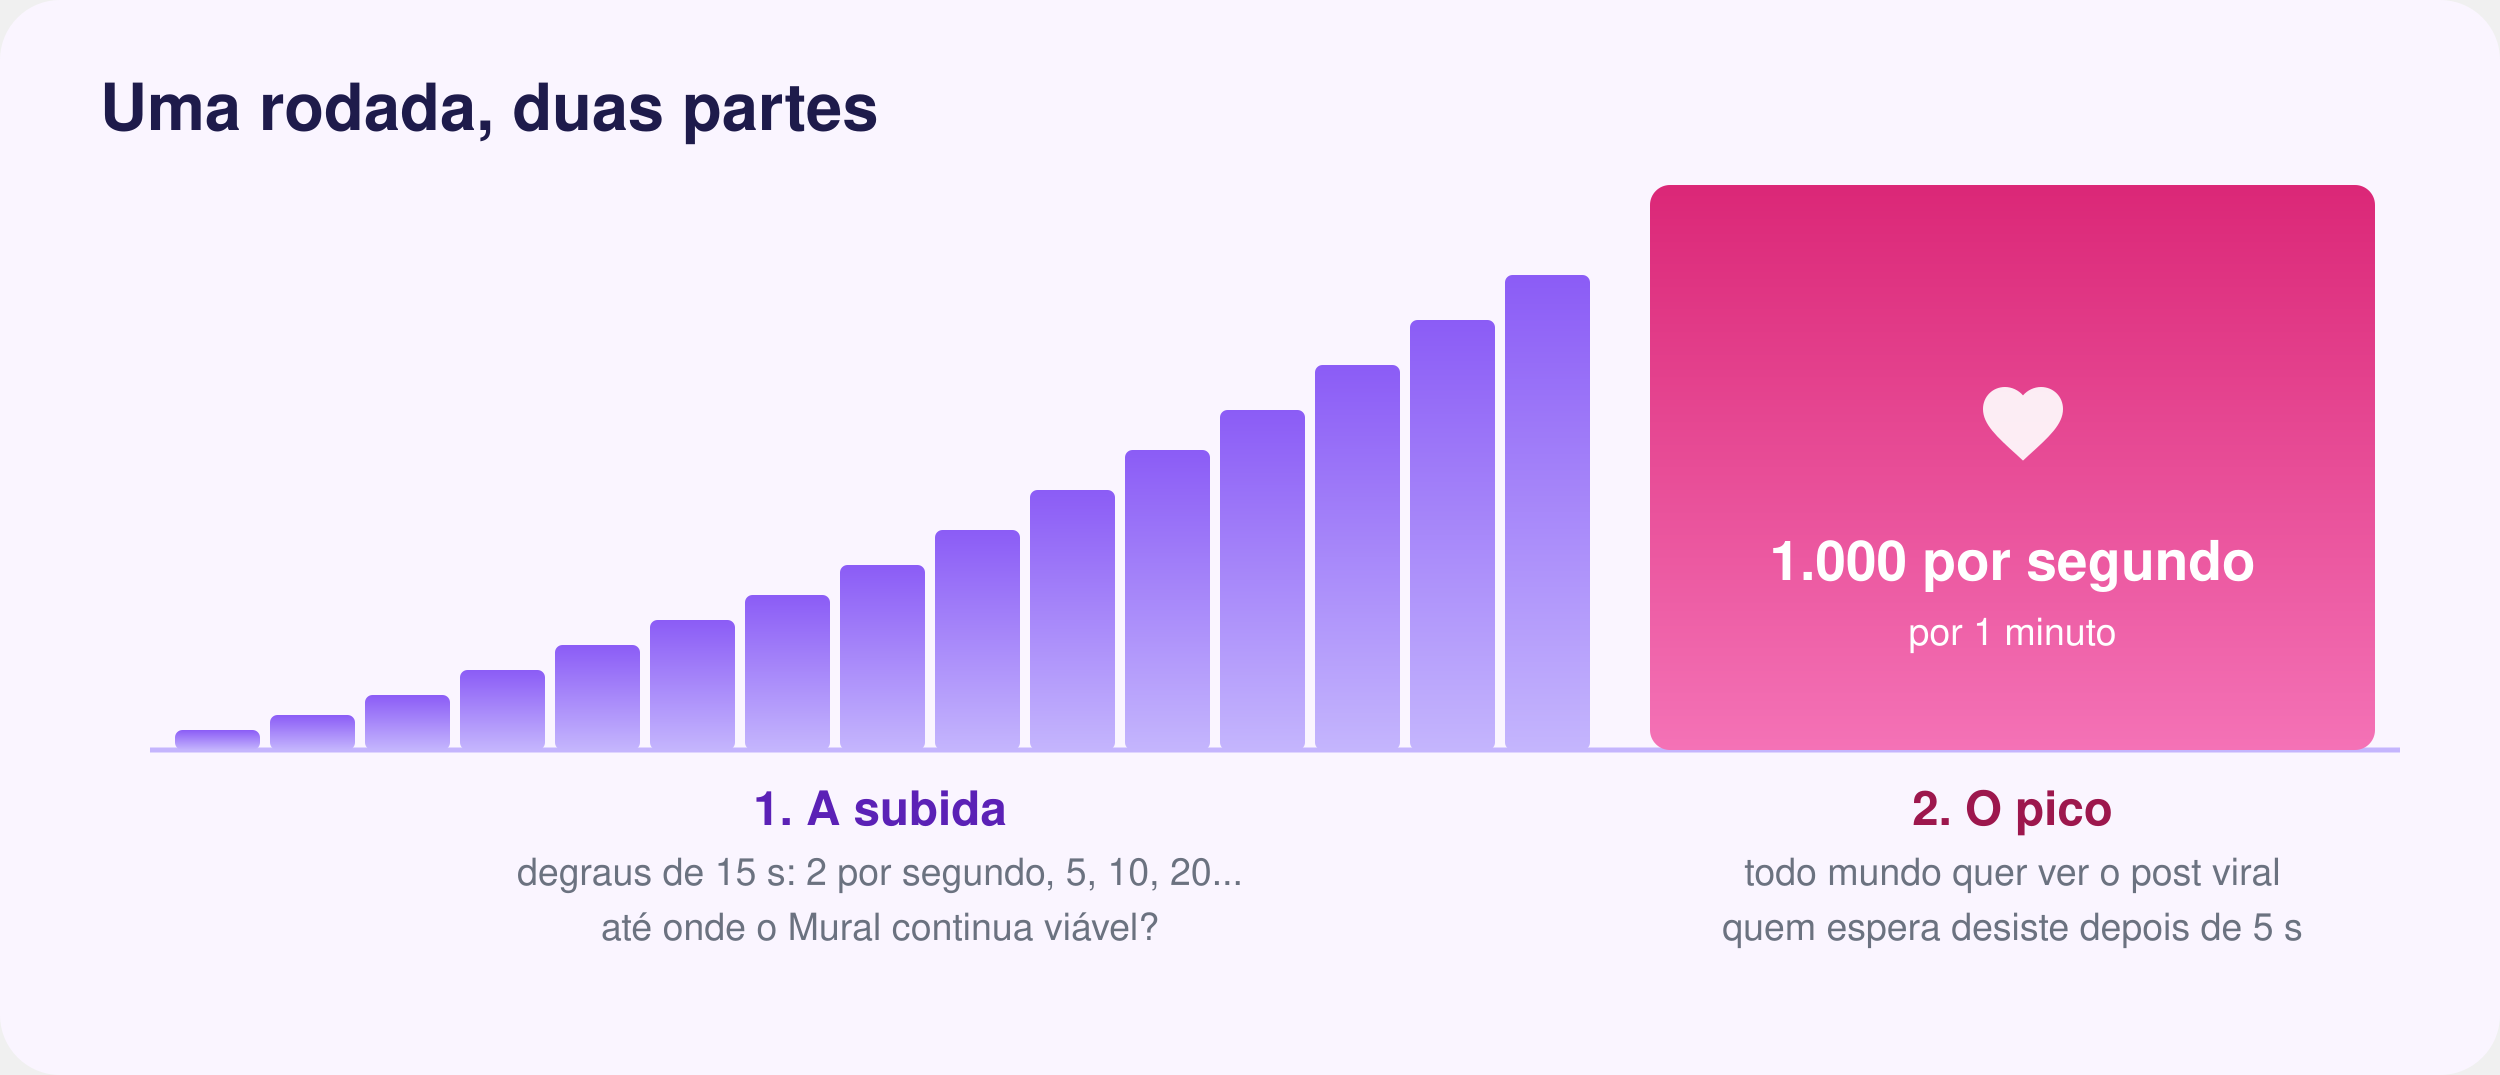
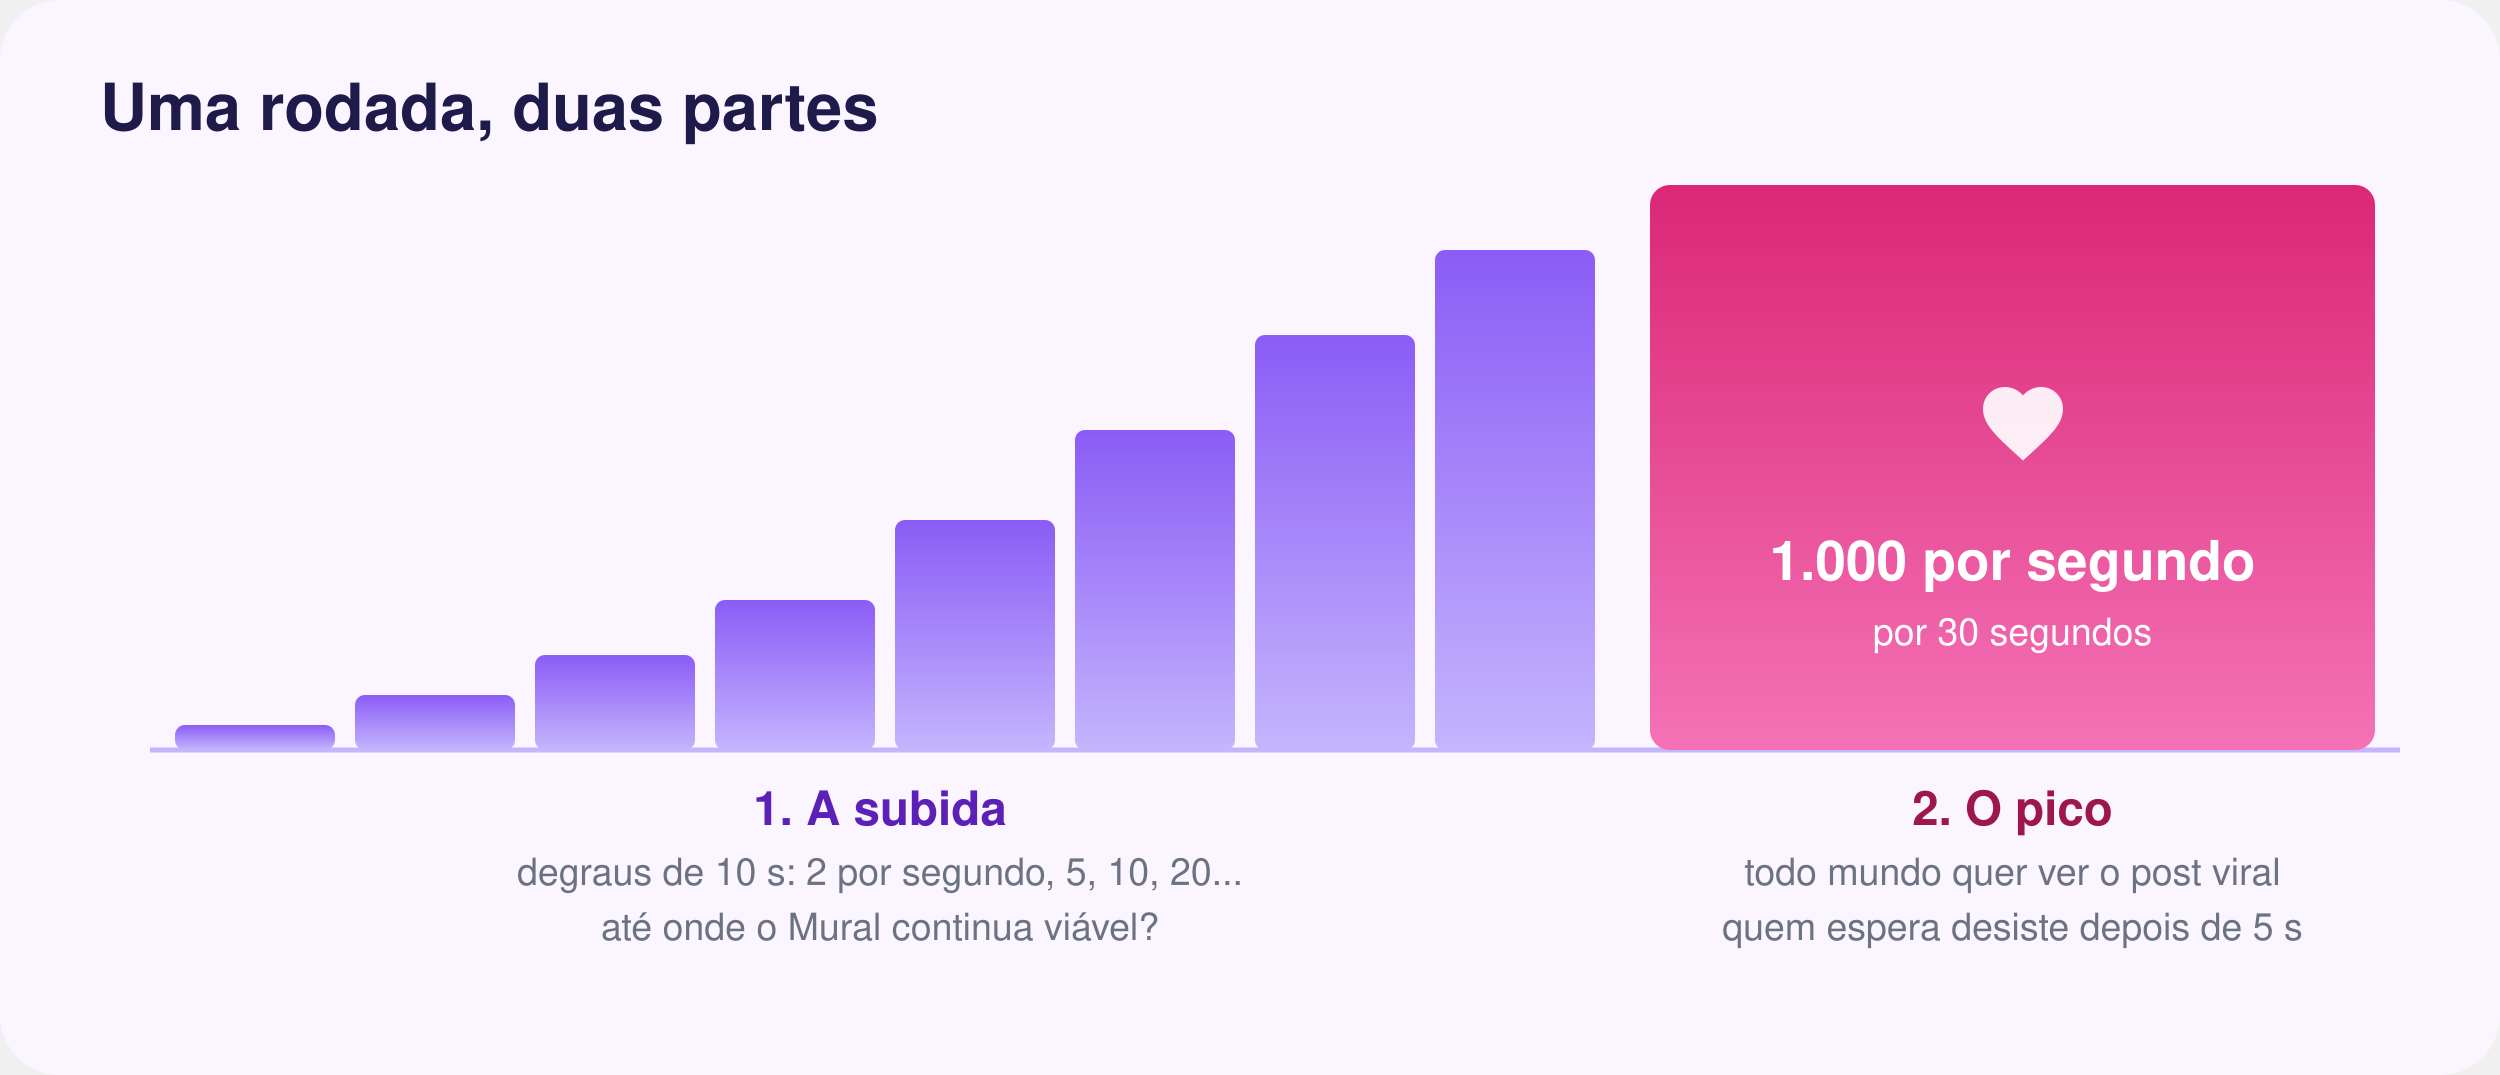
<svg xmlns="http://www.w3.org/2000/svg" width="1000" height="430" viewBox="0 0 1000 430" font-family="'Segoe UI', Helvetica, Arial, sans-serif">
  <defs>
    <linearGradient id="degrau" x1="0" y1="1" x2="0" y2="0">
      <stop offset="0" stop-color="#c4b5fd" />
      <stop offset="1" stop-color="#8b5cf6" />
    </linearGradient>
    <linearGradient id="pico" x1="0" y1="1" x2="0" y2="0">
      <stop offset="0" stop-color="#f472b6" />
      <stop offset="1" stop-color="#db2777" />
    </linearGradient>
  </defs>
  <rect width="1000" height="430" rx="24" fill="#faf5ff" />
  <text x="40" y="52" fill="#1e1b4b" font-size="26" font-weight="800">Uma rodada, duas partes</text>
  <line x1="60" y1="300" x2="960" y2="300" stroke="#c4b5fd" stroke-width="2" />
  <g fill="url(#degrau)">
-     <rect x="70" y="292" width="34" height="8" rx="3" />
-     <rect x="108" y="286" width="34" height="14" rx="3" />
-     <rect x="146" y="278" width="34" height="22" rx="3" />
-     <rect x="184" y="268" width="34" height="32" rx="3" />
-     <rect x="222" y="258" width="34" height="42" rx="3" />
-     <rect x="260" y="248" width="34" height="52" rx="3" />
-     <rect x="298" y="238" width="34" height="62" rx="3" />
-     <rect x="336" y="226" width="34" height="74" rx="3" />
-     <rect x="374" y="212" width="34" height="88" rx="3" />
-     <rect x="412" y="196" width="34" height="104" rx="3" />
-     <rect x="450" y="180" width="34" height="120" rx="3" />
-     <rect x="488" y="164" width="34" height="136" rx="3" />
-     <rect x="526" y="146" width="34" height="154" rx="3" />
-     <rect x="564" y="128" width="34" height="172" rx="3" />
-     <rect x="602" y="110" width="34" height="190" rx="3" />
+     <rect x="70" y="290" width="64" height="10" rx="4" />
+     <rect x="142" y="278" width="64" height="22" rx="4" />
+     <rect x="214" y="262" width="64" height="38" rx="4" />
+     <rect x="286" y="240" width="64" height="60" rx="4" />
+     <rect x="358" y="208" width="64" height="92" rx="4" />
+     <rect x="430" y="172" width="64" height="128" rx="4" />
+     <rect x="502" y="134" width="64" height="166" rx="4" />
+     <rect x="574" y="100" width="64" height="200" rx="4" />
  </g>
  <text x="352" y="330" text-anchor="middle" fill="#5b21b6" font-size="19" font-weight="700">1. A subida</text>
-   <text x="352" y="354" text-anchor="middle" fill="#6b7280" font-size="15">degraus de 15 s: 2 por segundo, 5, 10, 20...</text>
+   <text x="352" y="354" text-anchor="middle" fill="#6b7280" font-size="15">degraus de 10 s: 2 por segundo, 5, 10, 20...</text>
  <text x="352" y="376" text-anchor="middle" fill="#6b7280" font-size="15">até onde o Mural continua viável?</text>
  <rect x="660" y="74" width="290" height="226" rx="8" fill="url(#pico)" />
  <g fill="#ffffff" fill-opacity="0.9">
    <path transform="translate(790 150) scale(1.6)" d="M12 21.4 10.6 20.1C5.4 15.4 2 12.3 2 8.5 2 5.4 4.4 3 7.5 3c1.7 0 3.4.8 4.5 2.1C13.1 3.8 14.8 3 16.5 3 19.6 3 22 5.4 22 8.5c0 3.8-3.4 6.9-8.6 11.6L12 21.4z" />
  </g>
  <text x="805" y="232" text-anchor="middle" fill="#ffffff" font-size="22" font-weight="800">1.000 por segundo</text>
-   <text x="805" y="258" text-anchor="middle" fill="#ffffff" font-size="15">por 1 minuto</text>
+   <text x="805" y="258" text-anchor="middle" fill="#ffffff" font-size="15">por 30 segundos</text>
  <text x="805" y="330" text-anchor="middle" fill="#9d174d" font-size="19" font-weight="700">2. O pico</text>
  <text x="805" y="354" text-anchor="middle" fill="#6b7280" font-size="15">todo mundo quer ver o post viral</text>
  <text x="805" y="376" text-anchor="middle" fill="#6b7280" font-size="15">quem espera desiste depois de 5 s</text>
</svg>
